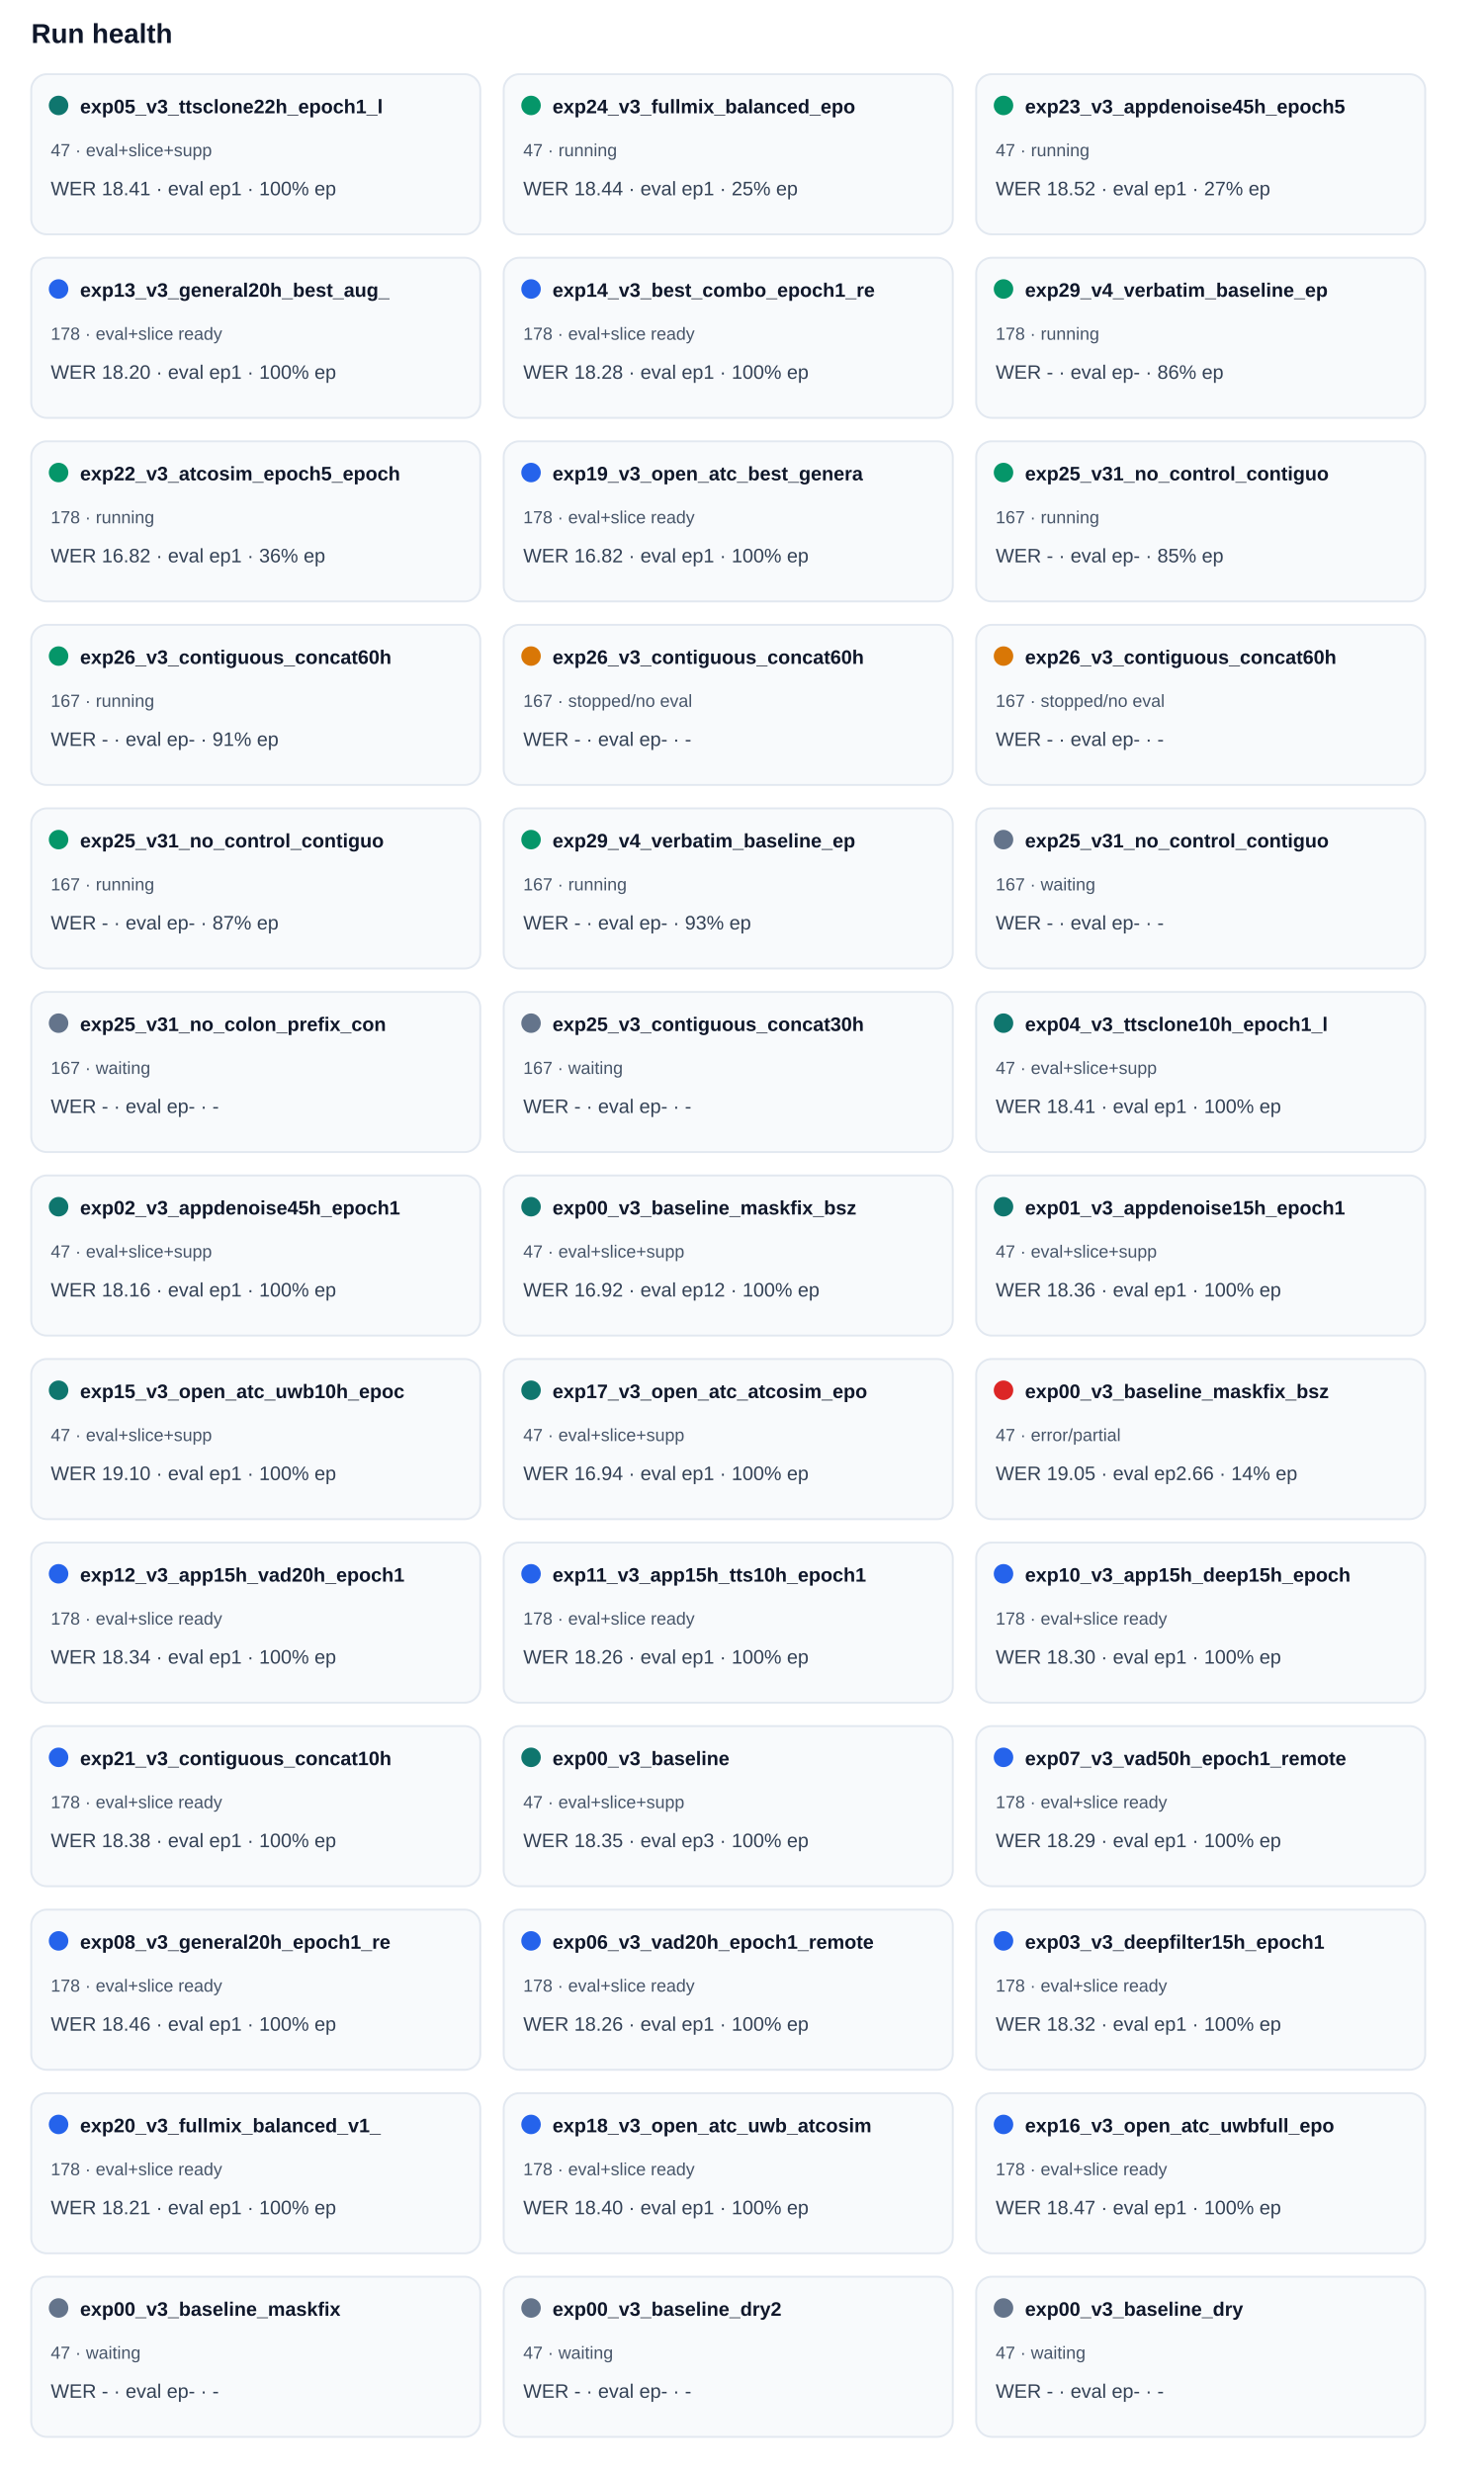
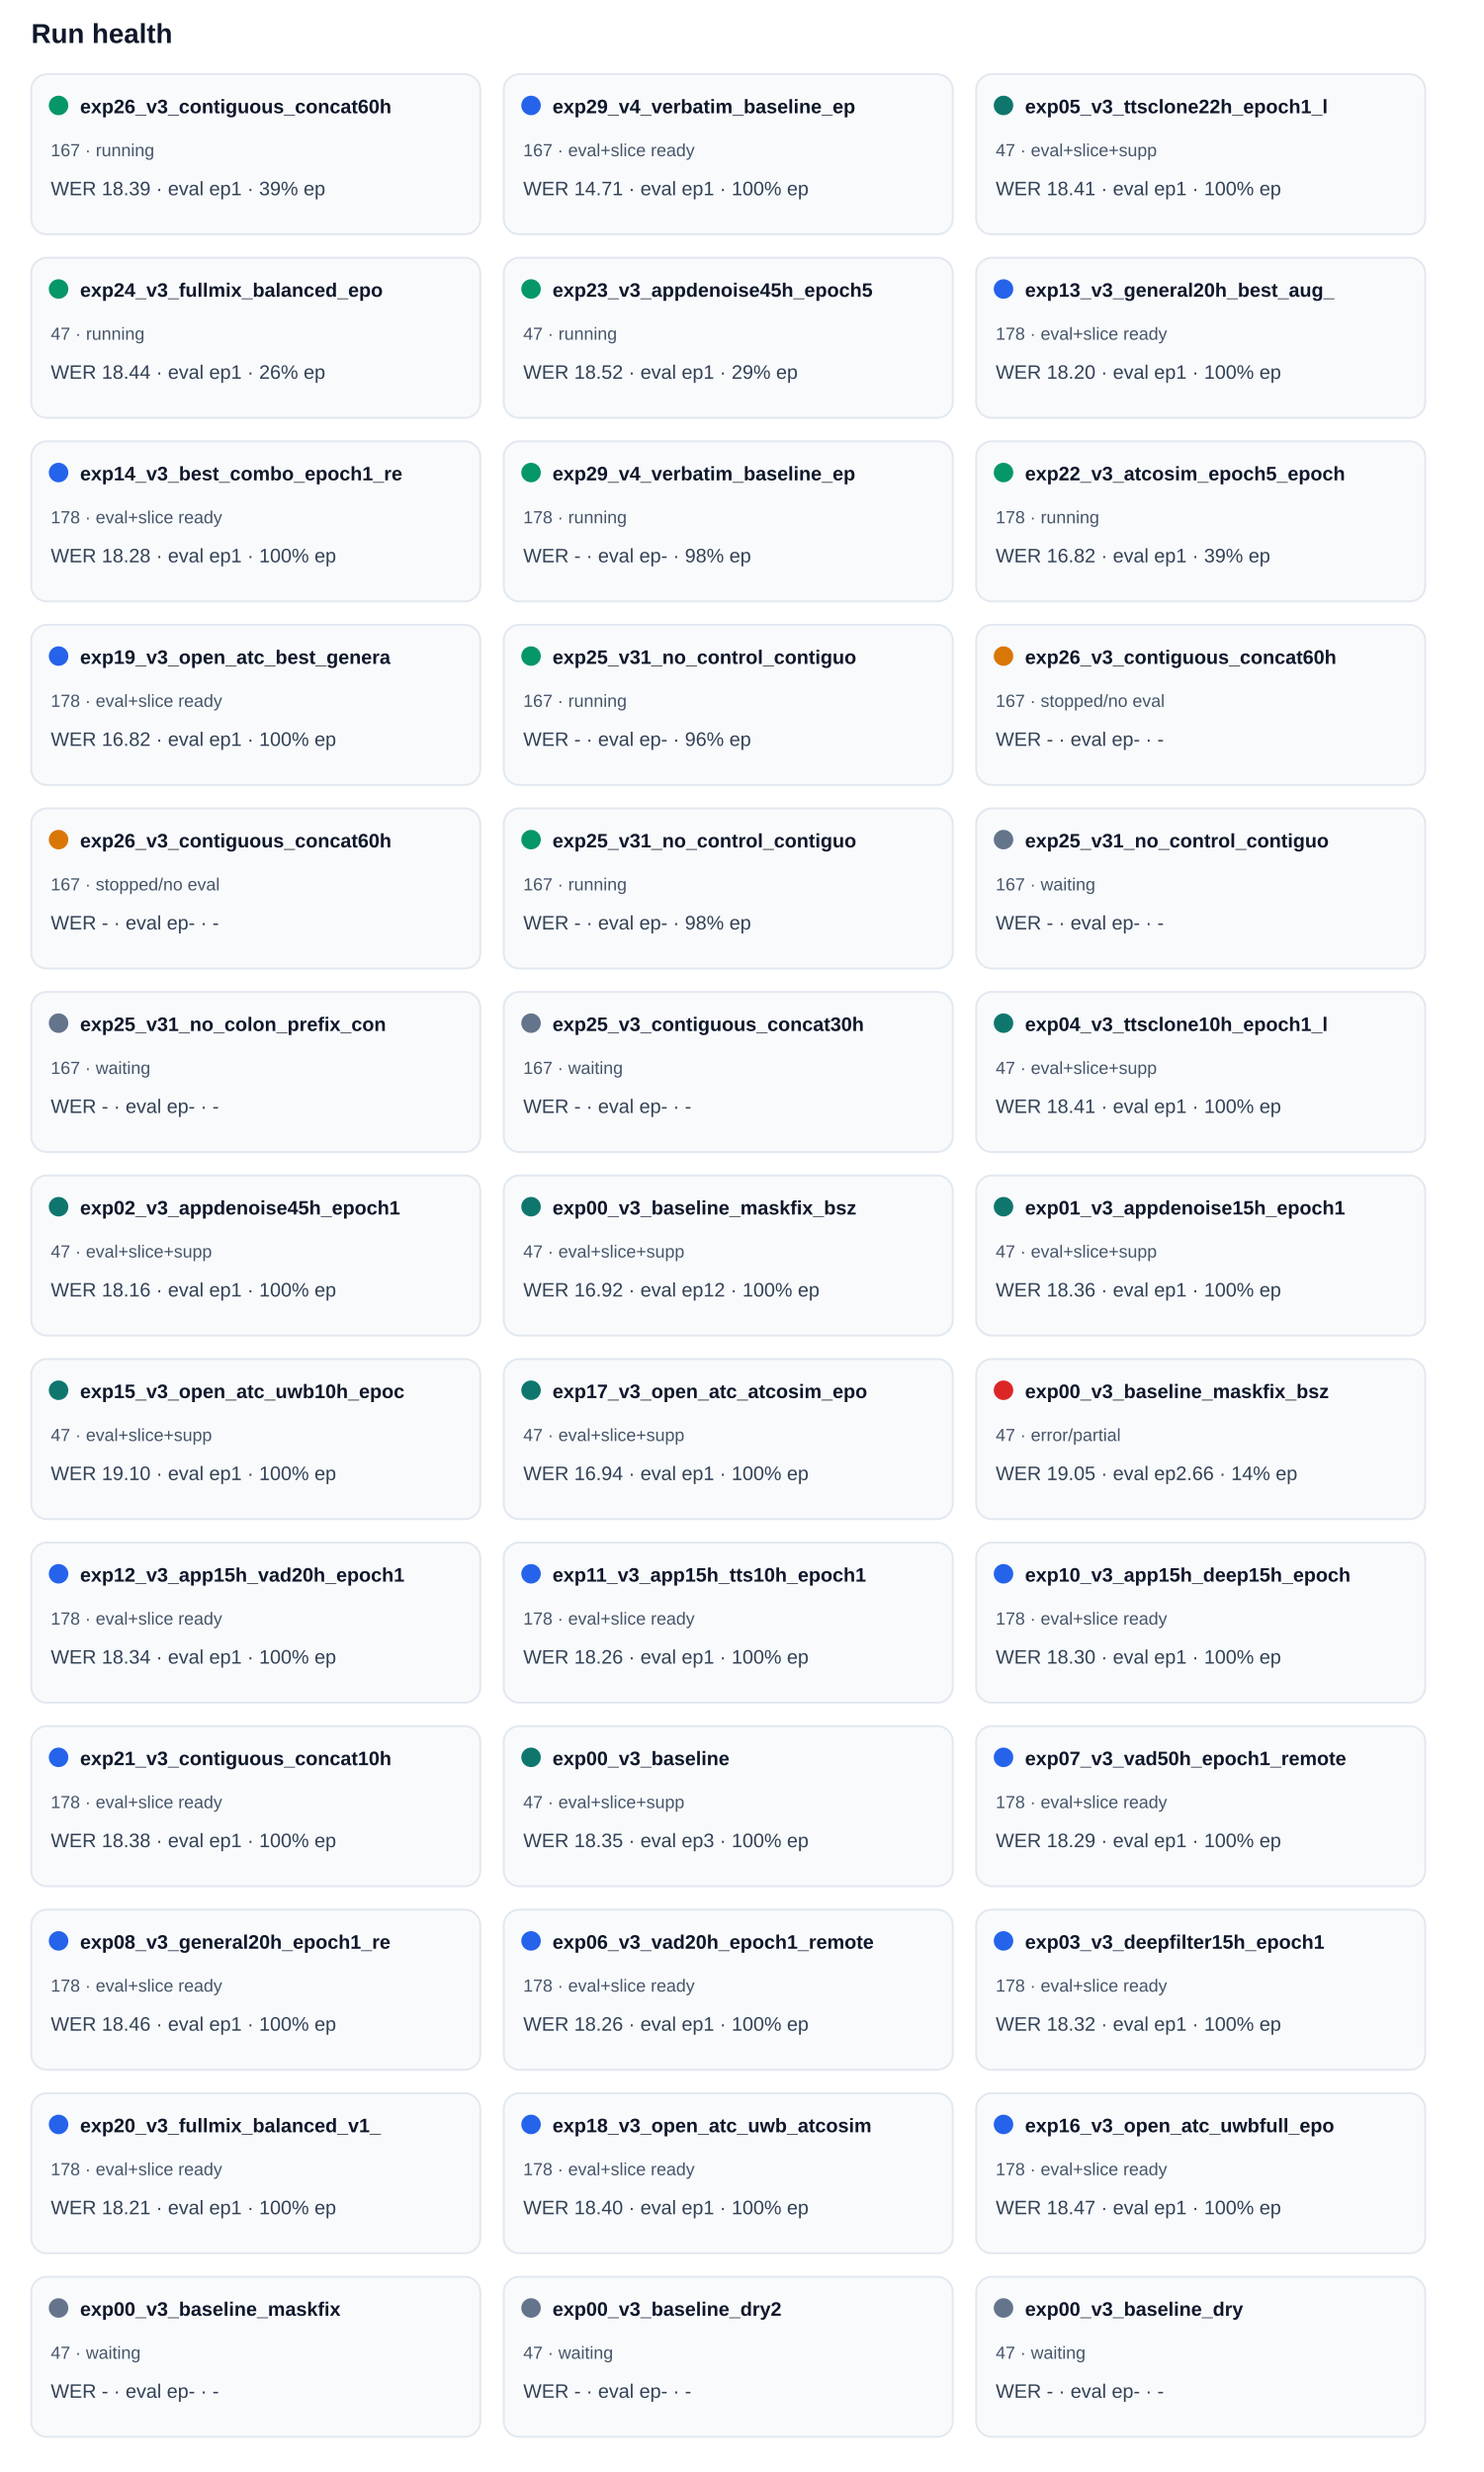
<svg xmlns="http://www.w3.org/2000/svg" width="100%" viewBox="0 0 760 1266" style="max-width:760px;background:#ffffff;border:1px solid #e5e7eb;border-radius:10px;">
  <text x="16.0" y="22.0" font-size="14" fill="#0f172a" text-anchor="start" font-family="Arial, sans-serif" font-weight="700">Run health</text>
  <rect x="16" y="38" width="230" height="82" rx="8" fill="#f8fafc" stroke="#e2e8f0" />
-   <circle cx="30" cy="54" r="5" fill="#0f766e" />
-   <text x="41.0" y="58.0" font-size="10" fill="#0f172a" text-anchor="start" font-family="Arial, sans-serif" font-weight="700">exp05_v3_ttsclone22h_epoch1_l</text>
-   <text x="26.0" y="80.0" font-size="9" fill="#475569" text-anchor="start" font-family="Arial, sans-serif" font-weight="400">47 · eval+slice+supp</text>
-   <text x="26.0" y="100.0" font-size="10" fill="#334155" text-anchor="start" font-family="Arial, sans-serif" font-weight="400">WER 18.41 · eval ep1 · 100% ep</text>
+   <circle cx="30" cy="54" r="5" fill="#059669" />
+   <text x="41.0" y="58.0" font-size="10" fill="#0f172a" text-anchor="start" font-family="Arial, sans-serif" font-weight="700">exp26_v3_contiguous_concat60h</text>
+   <text x="26.0" y="80.0" font-size="9" fill="#475569" text-anchor="start" font-family="Arial, sans-serif" font-weight="400">167 · running</text>
+   <text x="26.0" y="100.0" font-size="10" fill="#334155" text-anchor="start" font-family="Arial, sans-serif" font-weight="400">WER 18.39 · eval ep1 · 39% ep</text>
  <rect x="258" y="38" width="230" height="82" rx="8" fill="#f8fafc" stroke="#e2e8f0" />
-   <circle cx="272" cy="54" r="5" fill="#059669" />
-   <text x="283.0" y="58.0" font-size="10" fill="#0f172a" text-anchor="start" font-family="Arial, sans-serif" font-weight="700">exp24_v3_fullmix_balanced_epo</text>
-   <text x="268.0" y="80.0" font-size="9" fill="#475569" text-anchor="start" font-family="Arial, sans-serif" font-weight="400">47 · running</text>
-   <text x="268.0" y="100.0" font-size="10" fill="#334155" text-anchor="start" font-family="Arial, sans-serif" font-weight="400">WER 18.44 · eval ep1 · 25% ep</text>
+   <circle cx="272" cy="54" r="5" fill="#2563eb" />
+   <text x="283.0" y="58.0" font-size="10" fill="#0f172a" text-anchor="start" font-family="Arial, sans-serif" font-weight="700">exp29_v4_verbatim_baseline_ep</text>
+   <text x="268.0" y="80.0" font-size="9" fill="#475569" text-anchor="start" font-family="Arial, sans-serif" font-weight="400">167 · eval+slice ready</text>
+   <text x="268.0" y="100.0" font-size="10" fill="#334155" text-anchor="start" font-family="Arial, sans-serif" font-weight="400">WER 14.71 · eval ep1 · 100% ep</text>
  <rect x="500" y="38" width="230" height="82" rx="8" fill="#f8fafc" stroke="#e2e8f0" />
-   <circle cx="514" cy="54" r="5" fill="#059669" />
-   <text x="525.0" y="58.0" font-size="10" fill="#0f172a" text-anchor="start" font-family="Arial, sans-serif" font-weight="700">exp23_v3_appdenoise45h_epoch5</text>
-   <text x="510.0" y="80.0" font-size="9" fill="#475569" text-anchor="start" font-family="Arial, sans-serif" font-weight="400">47 · running</text>
-   <text x="510.0" y="100.0" font-size="10" fill="#334155" text-anchor="start" font-family="Arial, sans-serif" font-weight="400">WER 18.52 · eval ep1 · 27% ep</text>
+   <circle cx="514" cy="54" r="5" fill="#0f766e" />
+   <text x="525.0" y="58.0" font-size="10" fill="#0f172a" text-anchor="start" font-family="Arial, sans-serif" font-weight="700">exp05_v3_ttsclone22h_epoch1_l</text>
+   <text x="510.0" y="80.0" font-size="9" fill="#475569" text-anchor="start" font-family="Arial, sans-serif" font-weight="400">47 · eval+slice+supp</text>
+   <text x="510.0" y="100.0" font-size="10" fill="#334155" text-anchor="start" font-family="Arial, sans-serif" font-weight="400">WER 18.41 · eval ep1 · 100% ep</text>
  <rect x="16" y="132" width="230" height="82" rx="8" fill="#f8fafc" stroke="#e2e8f0" />
-   <circle cx="30" cy="148" r="5" fill="#2563eb" />
-   <text x="41.0" y="152.0" font-size="10" fill="#0f172a" text-anchor="start" font-family="Arial, sans-serif" font-weight="700">exp13_v3_general20h_best_aug_</text>
-   <text x="26.0" y="174.0" font-size="9" fill="#475569" text-anchor="start" font-family="Arial, sans-serif" font-weight="400">178 · eval+slice ready</text>
-   <text x="26.0" y="194.0" font-size="10" fill="#334155" text-anchor="start" font-family="Arial, sans-serif" font-weight="400">WER 18.20 · eval ep1 · 100% ep</text>
+   <circle cx="30" cy="148" r="5" fill="#059669" />
+   <text x="41.0" y="152.0" font-size="10" fill="#0f172a" text-anchor="start" font-family="Arial, sans-serif" font-weight="700">exp24_v3_fullmix_balanced_epo</text>
+   <text x="26.0" y="174.0" font-size="9" fill="#475569" text-anchor="start" font-family="Arial, sans-serif" font-weight="400">47 · running</text>
+   <text x="26.0" y="194.0" font-size="10" fill="#334155" text-anchor="start" font-family="Arial, sans-serif" font-weight="400">WER 18.44 · eval ep1 · 26% ep</text>
  <rect x="258" y="132" width="230" height="82" rx="8" fill="#f8fafc" stroke="#e2e8f0" />
-   <circle cx="272" cy="148" r="5" fill="#2563eb" />
-   <text x="283.0" y="152.0" font-size="10" fill="#0f172a" text-anchor="start" font-family="Arial, sans-serif" font-weight="700">exp14_v3_best_combo_epoch1_re</text>
-   <text x="268.0" y="174.0" font-size="9" fill="#475569" text-anchor="start" font-family="Arial, sans-serif" font-weight="400">178 · eval+slice ready</text>
-   <text x="268.0" y="194.0" font-size="10" fill="#334155" text-anchor="start" font-family="Arial, sans-serif" font-weight="400">WER 18.28 · eval ep1 · 100% ep</text>
+   <circle cx="272" cy="148" r="5" fill="#059669" />
+   <text x="283.0" y="152.0" font-size="10" fill="#0f172a" text-anchor="start" font-family="Arial, sans-serif" font-weight="700">exp23_v3_appdenoise45h_epoch5</text>
+   <text x="268.0" y="174.0" font-size="9" fill="#475569" text-anchor="start" font-family="Arial, sans-serif" font-weight="400">47 · running</text>
+   <text x="268.0" y="194.0" font-size="10" fill="#334155" text-anchor="start" font-family="Arial, sans-serif" font-weight="400">WER 18.52 · eval ep1 · 29% ep</text>
  <rect x="500" y="132" width="230" height="82" rx="8" fill="#f8fafc" stroke="#e2e8f0" />
-   <circle cx="514" cy="148" r="5" fill="#059669" />
-   <text x="525.0" y="152.0" font-size="10" fill="#0f172a" text-anchor="start" font-family="Arial, sans-serif" font-weight="700">exp29_v4_verbatim_baseline_ep</text>
-   <text x="510.0" y="174.0" font-size="9" fill="#475569" text-anchor="start" font-family="Arial, sans-serif" font-weight="400">178 · running</text>
-   <text x="510.0" y="194.0" font-size="10" fill="#334155" text-anchor="start" font-family="Arial, sans-serif" font-weight="400">WER - · eval ep- · 86% ep</text>
+   <circle cx="514" cy="148" r="5" fill="#2563eb" />
+   <text x="525.0" y="152.0" font-size="10" fill="#0f172a" text-anchor="start" font-family="Arial, sans-serif" font-weight="700">exp13_v3_general20h_best_aug_</text>
+   <text x="510.0" y="174.0" font-size="9" fill="#475569" text-anchor="start" font-family="Arial, sans-serif" font-weight="400">178 · eval+slice ready</text>
+   <text x="510.0" y="194.0" font-size="10" fill="#334155" text-anchor="start" font-family="Arial, sans-serif" font-weight="400">WER 18.20 · eval ep1 · 100% ep</text>
  <rect x="16" y="226" width="230" height="82" rx="8" fill="#f8fafc" stroke="#e2e8f0" />
-   <circle cx="30" cy="242" r="5" fill="#059669" />
-   <text x="41.0" y="246.0" font-size="10" fill="#0f172a" text-anchor="start" font-family="Arial, sans-serif" font-weight="700">exp22_v3_atcosim_epoch5_epoch</text>
-   <text x="26.0" y="268.0" font-size="9" fill="#475569" text-anchor="start" font-family="Arial, sans-serif" font-weight="400">178 · running</text>
-   <text x="26.0" y="288.0" font-size="10" fill="#334155" text-anchor="start" font-family="Arial, sans-serif" font-weight="400">WER 16.82 · eval ep1 · 36% ep</text>
+   <circle cx="30" cy="242" r="5" fill="#2563eb" />
+   <text x="41.0" y="246.0" font-size="10" fill="#0f172a" text-anchor="start" font-family="Arial, sans-serif" font-weight="700">exp14_v3_best_combo_epoch1_re</text>
+   <text x="26.0" y="268.0" font-size="9" fill="#475569" text-anchor="start" font-family="Arial, sans-serif" font-weight="400">178 · eval+slice ready</text>
+   <text x="26.0" y="288.0" font-size="10" fill="#334155" text-anchor="start" font-family="Arial, sans-serif" font-weight="400">WER 18.28 · eval ep1 · 100% ep</text>
  <rect x="258" y="226" width="230" height="82" rx="8" fill="#f8fafc" stroke="#e2e8f0" />
-   <circle cx="272" cy="242" r="5" fill="#2563eb" />
-   <text x="283.0" y="246.0" font-size="10" fill="#0f172a" text-anchor="start" font-family="Arial, sans-serif" font-weight="700">exp19_v3_open_atc_best_genera</text>
-   <text x="268.0" y="268.0" font-size="9" fill="#475569" text-anchor="start" font-family="Arial, sans-serif" font-weight="400">178 · eval+slice ready</text>
-   <text x="268.0" y="288.0" font-size="10" fill="#334155" text-anchor="start" font-family="Arial, sans-serif" font-weight="400">WER 16.82 · eval ep1 · 100% ep</text>
+   <circle cx="272" cy="242" r="5" fill="#059669" />
+   <text x="283.0" y="246.0" font-size="10" fill="#0f172a" text-anchor="start" font-family="Arial, sans-serif" font-weight="700">exp29_v4_verbatim_baseline_ep</text>
+   <text x="268.0" y="268.0" font-size="9" fill="#475569" text-anchor="start" font-family="Arial, sans-serif" font-weight="400">178 · running</text>
+   <text x="268.0" y="288.0" font-size="10" fill="#334155" text-anchor="start" font-family="Arial, sans-serif" font-weight="400">WER - · eval ep- · 98% ep</text>
  <rect x="500" y="226" width="230" height="82" rx="8" fill="#f8fafc" stroke="#e2e8f0" />
  <circle cx="514" cy="242" r="5" fill="#059669" />
-   <text x="525.0" y="246.0" font-size="10" fill="#0f172a" text-anchor="start" font-family="Arial, sans-serif" font-weight="700">exp25_v31_no_control_contiguo</text>
-   <text x="510.0" y="268.0" font-size="9" fill="#475569" text-anchor="start" font-family="Arial, sans-serif" font-weight="400">167 · running</text>
-   <text x="510.0" y="288.0" font-size="10" fill="#334155" text-anchor="start" font-family="Arial, sans-serif" font-weight="400">WER - · eval ep- · 85% ep</text>
+   <text x="525.0" y="246.0" font-size="10" fill="#0f172a" text-anchor="start" font-family="Arial, sans-serif" font-weight="700">exp22_v3_atcosim_epoch5_epoch</text>
+   <text x="510.0" y="268.0" font-size="9" fill="#475569" text-anchor="start" font-family="Arial, sans-serif" font-weight="400">178 · running</text>
+   <text x="510.0" y="288.0" font-size="10" fill="#334155" text-anchor="start" font-family="Arial, sans-serif" font-weight="400">WER 16.82 · eval ep1 · 39% ep</text>
  <rect x="16" y="320" width="230" height="82" rx="8" fill="#f8fafc" stroke="#e2e8f0" />
-   <circle cx="30" cy="336" r="5" fill="#059669" />
-   <text x="41.0" y="340.0" font-size="10" fill="#0f172a" text-anchor="start" font-family="Arial, sans-serif" font-weight="700">exp26_v3_contiguous_concat60h</text>
-   <text x="26.0" y="362.0" font-size="9" fill="#475569" text-anchor="start" font-family="Arial, sans-serif" font-weight="400">167 · running</text>
-   <text x="26.0" y="382.0" font-size="10" fill="#334155" text-anchor="start" font-family="Arial, sans-serif" font-weight="400">WER - · eval ep- · 91% ep</text>
+   <circle cx="30" cy="336" r="5" fill="#2563eb" />
+   <text x="41.0" y="340.0" font-size="10" fill="#0f172a" text-anchor="start" font-family="Arial, sans-serif" font-weight="700">exp19_v3_open_atc_best_genera</text>
+   <text x="26.0" y="362.0" font-size="9" fill="#475569" text-anchor="start" font-family="Arial, sans-serif" font-weight="400">178 · eval+slice ready</text>
+   <text x="26.0" y="382.0" font-size="10" fill="#334155" text-anchor="start" font-family="Arial, sans-serif" font-weight="400">WER 16.82 · eval ep1 · 100% ep</text>
  <rect x="258" y="320" width="230" height="82" rx="8" fill="#f8fafc" stroke="#e2e8f0" />
-   <circle cx="272" cy="336" r="5" fill="#d97706" />
-   <text x="283.0" y="340.0" font-size="10" fill="#0f172a" text-anchor="start" font-family="Arial, sans-serif" font-weight="700">exp26_v3_contiguous_concat60h</text>
-   <text x="268.0" y="362.0" font-size="9" fill="#475569" text-anchor="start" font-family="Arial, sans-serif" font-weight="400">167 · stopped/no eval</text>
-   <text x="268.0" y="382.0" font-size="10" fill="#334155" text-anchor="start" font-family="Arial, sans-serif" font-weight="400">WER - · eval ep- · -</text>
+   <circle cx="272" cy="336" r="5" fill="#059669" />
+   <text x="283.0" y="340.0" font-size="10" fill="#0f172a" text-anchor="start" font-family="Arial, sans-serif" font-weight="700">exp25_v31_no_control_contiguo</text>
+   <text x="268.0" y="362.0" font-size="9" fill="#475569" text-anchor="start" font-family="Arial, sans-serif" font-weight="400">167 · running</text>
+   <text x="268.0" y="382.0" font-size="10" fill="#334155" text-anchor="start" font-family="Arial, sans-serif" font-weight="400">WER - · eval ep- · 96% ep</text>
  <rect x="500" y="320" width="230" height="82" rx="8" fill="#f8fafc" stroke="#e2e8f0" />
  <circle cx="514" cy="336" r="5" fill="#d97706" />
  <text x="525.0" y="340.0" font-size="10" fill="#0f172a" text-anchor="start" font-family="Arial, sans-serif" font-weight="700">exp26_v3_contiguous_concat60h</text>
  <text x="510.0" y="362.0" font-size="9" fill="#475569" text-anchor="start" font-family="Arial, sans-serif" font-weight="400">167 · stopped/no eval</text>
  <text x="510.0" y="382.0" font-size="10" fill="#334155" text-anchor="start" font-family="Arial, sans-serif" font-weight="400">WER - · eval ep- · -</text>
  <rect x="16" y="414" width="230" height="82" rx="8" fill="#f8fafc" stroke="#e2e8f0" />
-   <circle cx="30" cy="430" r="5" fill="#059669" />
-   <text x="41.0" y="434.0" font-size="10" fill="#0f172a" text-anchor="start" font-family="Arial, sans-serif" font-weight="700">exp25_v31_no_control_contiguo</text>
-   <text x="26.0" y="456.0" font-size="9" fill="#475569" text-anchor="start" font-family="Arial, sans-serif" font-weight="400">167 · running</text>
-   <text x="26.0" y="476.0" font-size="10" fill="#334155" text-anchor="start" font-family="Arial, sans-serif" font-weight="400">WER - · eval ep- · 87% ep</text>
+   <circle cx="30" cy="430" r="5" fill="#d97706" />
+   <text x="41.0" y="434.0" font-size="10" fill="#0f172a" text-anchor="start" font-family="Arial, sans-serif" font-weight="700">exp26_v3_contiguous_concat60h</text>
+   <text x="26.0" y="456.0" font-size="9" fill="#475569" text-anchor="start" font-family="Arial, sans-serif" font-weight="400">167 · stopped/no eval</text>
+   <text x="26.0" y="476.0" font-size="10" fill="#334155" text-anchor="start" font-family="Arial, sans-serif" font-weight="400">WER - · eval ep- · -</text>
  <rect x="258" y="414" width="230" height="82" rx="8" fill="#f8fafc" stroke="#e2e8f0" />
  <circle cx="272" cy="430" r="5" fill="#059669" />
-   <text x="283.0" y="434.0" font-size="10" fill="#0f172a" text-anchor="start" font-family="Arial, sans-serif" font-weight="700">exp29_v4_verbatim_baseline_ep</text>
+   <text x="283.0" y="434.0" font-size="10" fill="#0f172a" text-anchor="start" font-family="Arial, sans-serif" font-weight="700">exp25_v31_no_control_contiguo</text>
  <text x="268.0" y="456.0" font-size="9" fill="#475569" text-anchor="start" font-family="Arial, sans-serif" font-weight="400">167 · running</text>
-   <text x="268.0" y="476.0" font-size="10" fill="#334155" text-anchor="start" font-family="Arial, sans-serif" font-weight="400">WER - · eval ep- · 93% ep</text>
+   <text x="268.0" y="476.0" font-size="10" fill="#334155" text-anchor="start" font-family="Arial, sans-serif" font-weight="400">WER - · eval ep- · 98% ep</text>
  <rect x="500" y="414" width="230" height="82" rx="8" fill="#f8fafc" stroke="#e2e8f0" />
  <circle cx="514" cy="430" r="5" fill="#64748b" />
  <text x="525.0" y="434.0" font-size="10" fill="#0f172a" text-anchor="start" font-family="Arial, sans-serif" font-weight="700">exp25_v31_no_control_contiguo</text>
  <text x="510.0" y="456.0" font-size="9" fill="#475569" text-anchor="start" font-family="Arial, sans-serif" font-weight="400">167 · waiting</text>
  <text x="510.0" y="476.0" font-size="10" fill="#334155" text-anchor="start" font-family="Arial, sans-serif" font-weight="400">WER - · eval ep- · -</text>
  <rect x="16" y="508" width="230" height="82" rx="8" fill="#f8fafc" stroke="#e2e8f0" />
  <circle cx="30" cy="524" r="5" fill="#64748b" />
  <text x="41.0" y="528.0" font-size="10" fill="#0f172a" text-anchor="start" font-family="Arial, sans-serif" font-weight="700">exp25_v31_no_colon_prefix_con</text>
  <text x="26.0" y="550.0" font-size="9" fill="#475569" text-anchor="start" font-family="Arial, sans-serif" font-weight="400">167 · waiting</text>
  <text x="26.0" y="570.0" font-size="10" fill="#334155" text-anchor="start" font-family="Arial, sans-serif" font-weight="400">WER - · eval ep- · -</text>
  <rect x="258" y="508" width="230" height="82" rx="8" fill="#f8fafc" stroke="#e2e8f0" />
  <circle cx="272" cy="524" r="5" fill="#64748b" />
  <text x="283.0" y="528.0" font-size="10" fill="#0f172a" text-anchor="start" font-family="Arial, sans-serif" font-weight="700">exp25_v3_contiguous_concat30h</text>
  <text x="268.0" y="550.0" font-size="9" fill="#475569" text-anchor="start" font-family="Arial, sans-serif" font-weight="400">167 · waiting</text>
  <text x="268.0" y="570.0" font-size="10" fill="#334155" text-anchor="start" font-family="Arial, sans-serif" font-weight="400">WER - · eval ep- · -</text>
  <rect x="500" y="508" width="230" height="82" rx="8" fill="#f8fafc" stroke="#e2e8f0" />
  <circle cx="514" cy="524" r="5" fill="#0f766e" />
  <text x="525.0" y="528.0" font-size="10" fill="#0f172a" text-anchor="start" font-family="Arial, sans-serif" font-weight="700">exp04_v3_ttsclone10h_epoch1_l</text>
  <text x="510.0" y="550.0" font-size="9" fill="#475569" text-anchor="start" font-family="Arial, sans-serif" font-weight="400">47 · eval+slice+supp</text>
  <text x="510.0" y="570.0" font-size="10" fill="#334155" text-anchor="start" font-family="Arial, sans-serif" font-weight="400">WER 18.41 · eval ep1 · 100% ep</text>
  <rect x="16" y="602" width="230" height="82" rx="8" fill="#f8fafc" stroke="#e2e8f0" />
  <circle cx="30" cy="618" r="5" fill="#0f766e" />
  <text x="41.0" y="622.0" font-size="10" fill="#0f172a" text-anchor="start" font-family="Arial, sans-serif" font-weight="700">exp02_v3_appdenoise45h_epoch1</text>
  <text x="26.0" y="644.0" font-size="9" fill="#475569" text-anchor="start" font-family="Arial, sans-serif" font-weight="400">47 · eval+slice+supp</text>
  <text x="26.0" y="664.0" font-size="10" fill="#334155" text-anchor="start" font-family="Arial, sans-serif" font-weight="400">WER 18.16 · eval ep1 · 100% ep</text>
  <rect x="258" y="602" width="230" height="82" rx="8" fill="#f8fafc" stroke="#e2e8f0" />
  <circle cx="272" cy="618" r="5" fill="#0f766e" />
  <text x="283.0" y="622.0" font-size="10" fill="#0f172a" text-anchor="start" font-family="Arial, sans-serif" font-weight="700">exp00_v3_baseline_maskfix_bsz</text>
  <text x="268.0" y="644.0" font-size="9" fill="#475569" text-anchor="start" font-family="Arial, sans-serif" font-weight="400">47 · eval+slice+supp</text>
  <text x="268.0" y="664.0" font-size="10" fill="#334155" text-anchor="start" font-family="Arial, sans-serif" font-weight="400">WER 16.92 · eval ep12 · 100% ep</text>
  <rect x="500" y="602" width="230" height="82" rx="8" fill="#f8fafc" stroke="#e2e8f0" />
  <circle cx="514" cy="618" r="5" fill="#0f766e" />
  <text x="525.0" y="622.0" font-size="10" fill="#0f172a" text-anchor="start" font-family="Arial, sans-serif" font-weight="700">exp01_v3_appdenoise15h_epoch1</text>
  <text x="510.0" y="644.0" font-size="9" fill="#475569" text-anchor="start" font-family="Arial, sans-serif" font-weight="400">47 · eval+slice+supp</text>
  <text x="510.0" y="664.0" font-size="10" fill="#334155" text-anchor="start" font-family="Arial, sans-serif" font-weight="400">WER 18.36 · eval ep1 · 100% ep</text>
  <rect x="16" y="696" width="230" height="82" rx="8" fill="#f8fafc" stroke="#e2e8f0" />
  <circle cx="30" cy="712" r="5" fill="#0f766e" />
  <text x="41.0" y="716.0" font-size="10" fill="#0f172a" text-anchor="start" font-family="Arial, sans-serif" font-weight="700">exp15_v3_open_atc_uwb10h_epoc</text>
  <text x="26.0" y="738.0" font-size="9" fill="#475569" text-anchor="start" font-family="Arial, sans-serif" font-weight="400">47 · eval+slice+supp</text>
  <text x="26.0" y="758.0" font-size="10" fill="#334155" text-anchor="start" font-family="Arial, sans-serif" font-weight="400">WER 19.10 · eval ep1 · 100% ep</text>
  <rect x="258" y="696" width="230" height="82" rx="8" fill="#f8fafc" stroke="#e2e8f0" />
  <circle cx="272" cy="712" r="5" fill="#0f766e" />
  <text x="283.0" y="716.0" font-size="10" fill="#0f172a" text-anchor="start" font-family="Arial, sans-serif" font-weight="700">exp17_v3_open_atc_atcosim_epo</text>
  <text x="268.0" y="738.0" font-size="9" fill="#475569" text-anchor="start" font-family="Arial, sans-serif" font-weight="400">47 · eval+slice+supp</text>
  <text x="268.0" y="758.0" font-size="10" fill="#334155" text-anchor="start" font-family="Arial, sans-serif" font-weight="400">WER 16.94 · eval ep1 · 100% ep</text>
  <rect x="500" y="696" width="230" height="82" rx="8" fill="#f8fafc" stroke="#e2e8f0" />
  <circle cx="514" cy="712" r="5" fill="#dc2626" />
  <text x="525.0" y="716.0" font-size="10" fill="#0f172a" text-anchor="start" font-family="Arial, sans-serif" font-weight="700">exp00_v3_baseline_maskfix_bsz</text>
  <text x="510.0" y="738.0" font-size="9" fill="#475569" text-anchor="start" font-family="Arial, sans-serif" font-weight="400">47 · error/partial</text>
  <text x="510.0" y="758.0" font-size="10" fill="#334155" text-anchor="start" font-family="Arial, sans-serif" font-weight="400">WER 19.05 · eval ep2.66 · 14% ep</text>
  <rect x="16" y="790" width="230" height="82" rx="8" fill="#f8fafc" stroke="#e2e8f0" />
  <circle cx="30" cy="806" r="5" fill="#2563eb" />
  <text x="41.0" y="810.0" font-size="10" fill="#0f172a" text-anchor="start" font-family="Arial, sans-serif" font-weight="700">exp12_v3_app15h_vad20h_epoch1</text>
  <text x="26.0" y="832.0" font-size="9" fill="#475569" text-anchor="start" font-family="Arial, sans-serif" font-weight="400">178 · eval+slice ready</text>
  <text x="26.0" y="852.0" font-size="10" fill="#334155" text-anchor="start" font-family="Arial, sans-serif" font-weight="400">WER 18.34 · eval ep1 · 100% ep</text>
  <rect x="258" y="790" width="230" height="82" rx="8" fill="#f8fafc" stroke="#e2e8f0" />
  <circle cx="272" cy="806" r="5" fill="#2563eb" />
  <text x="283.0" y="810.0" font-size="10" fill="#0f172a" text-anchor="start" font-family="Arial, sans-serif" font-weight="700">exp11_v3_app15h_tts10h_epoch1</text>
  <text x="268.0" y="832.0" font-size="9" fill="#475569" text-anchor="start" font-family="Arial, sans-serif" font-weight="400">178 · eval+slice ready</text>
  <text x="268.0" y="852.0" font-size="10" fill="#334155" text-anchor="start" font-family="Arial, sans-serif" font-weight="400">WER 18.26 · eval ep1 · 100% ep</text>
  <rect x="500" y="790" width="230" height="82" rx="8" fill="#f8fafc" stroke="#e2e8f0" />
  <circle cx="514" cy="806" r="5" fill="#2563eb" />
  <text x="525.0" y="810.0" font-size="10" fill="#0f172a" text-anchor="start" font-family="Arial, sans-serif" font-weight="700">exp10_v3_app15h_deep15h_epoch</text>
  <text x="510.0" y="832.0" font-size="9" fill="#475569" text-anchor="start" font-family="Arial, sans-serif" font-weight="400">178 · eval+slice ready</text>
  <text x="510.0" y="852.0" font-size="10" fill="#334155" text-anchor="start" font-family="Arial, sans-serif" font-weight="400">WER 18.30 · eval ep1 · 100% ep</text>
  <rect x="16" y="884" width="230" height="82" rx="8" fill="#f8fafc" stroke="#e2e8f0" />
  <circle cx="30" cy="900" r="5" fill="#2563eb" />
  <text x="41.0" y="904.0" font-size="10" fill="#0f172a" text-anchor="start" font-family="Arial, sans-serif" font-weight="700">exp21_v3_contiguous_concat10h</text>
  <text x="26.0" y="926.0" font-size="9" fill="#475569" text-anchor="start" font-family="Arial, sans-serif" font-weight="400">178 · eval+slice ready</text>
  <text x="26.0" y="946.0" font-size="10" fill="#334155" text-anchor="start" font-family="Arial, sans-serif" font-weight="400">WER 18.38 · eval ep1 · 100% ep</text>
  <rect x="258" y="884" width="230" height="82" rx="8" fill="#f8fafc" stroke="#e2e8f0" />
  <circle cx="272" cy="900" r="5" fill="#0f766e" />
  <text x="283.0" y="904.0" font-size="10" fill="#0f172a" text-anchor="start" font-family="Arial, sans-serif" font-weight="700">exp00_v3_baseline</text>
  <text x="268.0" y="926.0" font-size="9" fill="#475569" text-anchor="start" font-family="Arial, sans-serif" font-weight="400">47 · eval+slice+supp</text>
  <text x="268.0" y="946.0" font-size="10" fill="#334155" text-anchor="start" font-family="Arial, sans-serif" font-weight="400">WER 18.35 · eval ep3 · 100% ep</text>
  <rect x="500" y="884" width="230" height="82" rx="8" fill="#f8fafc" stroke="#e2e8f0" />
  <circle cx="514" cy="900" r="5" fill="#2563eb" />
  <text x="525.0" y="904.0" font-size="10" fill="#0f172a" text-anchor="start" font-family="Arial, sans-serif" font-weight="700">exp07_v3_vad50h_epoch1_remote</text>
  <text x="510.0" y="926.0" font-size="9" fill="#475569" text-anchor="start" font-family="Arial, sans-serif" font-weight="400">178 · eval+slice ready</text>
  <text x="510.0" y="946.0" font-size="10" fill="#334155" text-anchor="start" font-family="Arial, sans-serif" font-weight="400">WER 18.29 · eval ep1 · 100% ep</text>
  <rect x="16" y="978" width="230" height="82" rx="8" fill="#f8fafc" stroke="#e2e8f0" />
  <circle cx="30" cy="994" r="5" fill="#2563eb" />
  <text x="41.0" y="998.0" font-size="10" fill="#0f172a" text-anchor="start" font-family="Arial, sans-serif" font-weight="700">exp08_v3_general20h_epoch1_re</text>
  <text x="26.0" y="1020.0" font-size="9" fill="#475569" text-anchor="start" font-family="Arial, sans-serif" font-weight="400">178 · eval+slice ready</text>
  <text x="26.0" y="1040.0" font-size="10" fill="#334155" text-anchor="start" font-family="Arial, sans-serif" font-weight="400">WER 18.46 · eval ep1 · 100% ep</text>
  <rect x="258" y="978" width="230" height="82" rx="8" fill="#f8fafc" stroke="#e2e8f0" />
  <circle cx="272" cy="994" r="5" fill="#2563eb" />
  <text x="283.0" y="998.0" font-size="10" fill="#0f172a" text-anchor="start" font-family="Arial, sans-serif" font-weight="700">exp06_v3_vad20h_epoch1_remote</text>
  <text x="268.0" y="1020.0" font-size="9" fill="#475569" text-anchor="start" font-family="Arial, sans-serif" font-weight="400">178 · eval+slice ready</text>
  <text x="268.0" y="1040.0" font-size="10" fill="#334155" text-anchor="start" font-family="Arial, sans-serif" font-weight="400">WER 18.26 · eval ep1 · 100% ep</text>
  <rect x="500" y="978" width="230" height="82" rx="8" fill="#f8fafc" stroke="#e2e8f0" />
  <circle cx="514" cy="994" r="5" fill="#2563eb" />
  <text x="525.0" y="998.0" font-size="10" fill="#0f172a" text-anchor="start" font-family="Arial, sans-serif" font-weight="700">exp03_v3_deepfilter15h_epoch1</text>
  <text x="510.0" y="1020.0" font-size="9" fill="#475569" text-anchor="start" font-family="Arial, sans-serif" font-weight="400">178 · eval+slice ready</text>
  <text x="510.0" y="1040.0" font-size="10" fill="#334155" text-anchor="start" font-family="Arial, sans-serif" font-weight="400">WER 18.32 · eval ep1 · 100% ep</text>
  <rect x="16" y="1072" width="230" height="82" rx="8" fill="#f8fafc" stroke="#e2e8f0" />
  <circle cx="30" cy="1088" r="5" fill="#2563eb" />
  <text x="41.0" y="1092.0" font-size="10" fill="#0f172a" text-anchor="start" font-family="Arial, sans-serif" font-weight="700">exp20_v3_fullmix_balanced_v1_</text>
  <text x="26.0" y="1114.0" font-size="9" fill="#475569" text-anchor="start" font-family="Arial, sans-serif" font-weight="400">178 · eval+slice ready</text>
  <text x="26.0" y="1134.0" font-size="10" fill="#334155" text-anchor="start" font-family="Arial, sans-serif" font-weight="400">WER 18.21 · eval ep1 · 100% ep</text>
  <rect x="258" y="1072" width="230" height="82" rx="8" fill="#f8fafc" stroke="#e2e8f0" />
  <circle cx="272" cy="1088" r="5" fill="#2563eb" />
  <text x="283.0" y="1092.0" font-size="10" fill="#0f172a" text-anchor="start" font-family="Arial, sans-serif" font-weight="700">exp18_v3_open_atc_uwb_atcosim</text>
  <text x="268.0" y="1114.0" font-size="9" fill="#475569" text-anchor="start" font-family="Arial, sans-serif" font-weight="400">178 · eval+slice ready</text>
  <text x="268.0" y="1134.0" font-size="10" fill="#334155" text-anchor="start" font-family="Arial, sans-serif" font-weight="400">WER 18.40 · eval ep1 · 100% ep</text>
  <rect x="500" y="1072" width="230" height="82" rx="8" fill="#f8fafc" stroke="#e2e8f0" />
  <circle cx="514" cy="1088" r="5" fill="#2563eb" />
  <text x="525.0" y="1092.0" font-size="10" fill="#0f172a" text-anchor="start" font-family="Arial, sans-serif" font-weight="700">exp16_v3_open_atc_uwbfull_epo</text>
  <text x="510.0" y="1114.0" font-size="9" fill="#475569" text-anchor="start" font-family="Arial, sans-serif" font-weight="400">178 · eval+slice ready</text>
  <text x="510.0" y="1134.0" font-size="10" fill="#334155" text-anchor="start" font-family="Arial, sans-serif" font-weight="400">WER 18.47 · eval ep1 · 100% ep</text>
  <rect x="16" y="1166" width="230" height="82" rx="8" fill="#f8fafc" stroke="#e2e8f0" />
  <circle cx="30" cy="1182" r="5" fill="#64748b" />
  <text x="41.0" y="1186.0" font-size="10" fill="#0f172a" text-anchor="start" font-family="Arial, sans-serif" font-weight="700">exp00_v3_baseline_maskfix</text>
  <text x="26.0" y="1208.0" font-size="9" fill="#475569" text-anchor="start" font-family="Arial, sans-serif" font-weight="400">47 · waiting</text>
  <text x="26.0" y="1228.0" font-size="10" fill="#334155" text-anchor="start" font-family="Arial, sans-serif" font-weight="400">WER - · eval ep- · -</text>
  <rect x="258" y="1166" width="230" height="82" rx="8" fill="#f8fafc" stroke="#e2e8f0" />
  <circle cx="272" cy="1182" r="5" fill="#64748b" />
  <text x="283.0" y="1186.0" font-size="10" fill="#0f172a" text-anchor="start" font-family="Arial, sans-serif" font-weight="700">exp00_v3_baseline_dry2</text>
  <text x="268.0" y="1208.0" font-size="9" fill="#475569" text-anchor="start" font-family="Arial, sans-serif" font-weight="400">47 · waiting</text>
  <text x="268.0" y="1228.0" font-size="10" fill="#334155" text-anchor="start" font-family="Arial, sans-serif" font-weight="400">WER - · eval ep- · -</text>
  <rect x="500" y="1166" width="230" height="82" rx="8" fill="#f8fafc" stroke="#e2e8f0" />
  <circle cx="514" cy="1182" r="5" fill="#64748b" />
  <text x="525.0" y="1186.0" font-size="10" fill="#0f172a" text-anchor="start" font-family="Arial, sans-serif" font-weight="700">exp00_v3_baseline_dry</text>
  <text x="510.0" y="1208.0" font-size="9" fill="#475569" text-anchor="start" font-family="Arial, sans-serif" font-weight="400">47 · waiting</text>
  <text x="510.0" y="1228.0" font-size="10" fill="#334155" text-anchor="start" font-family="Arial, sans-serif" font-weight="400">WER - · eval ep- · -</text>
</svg>
